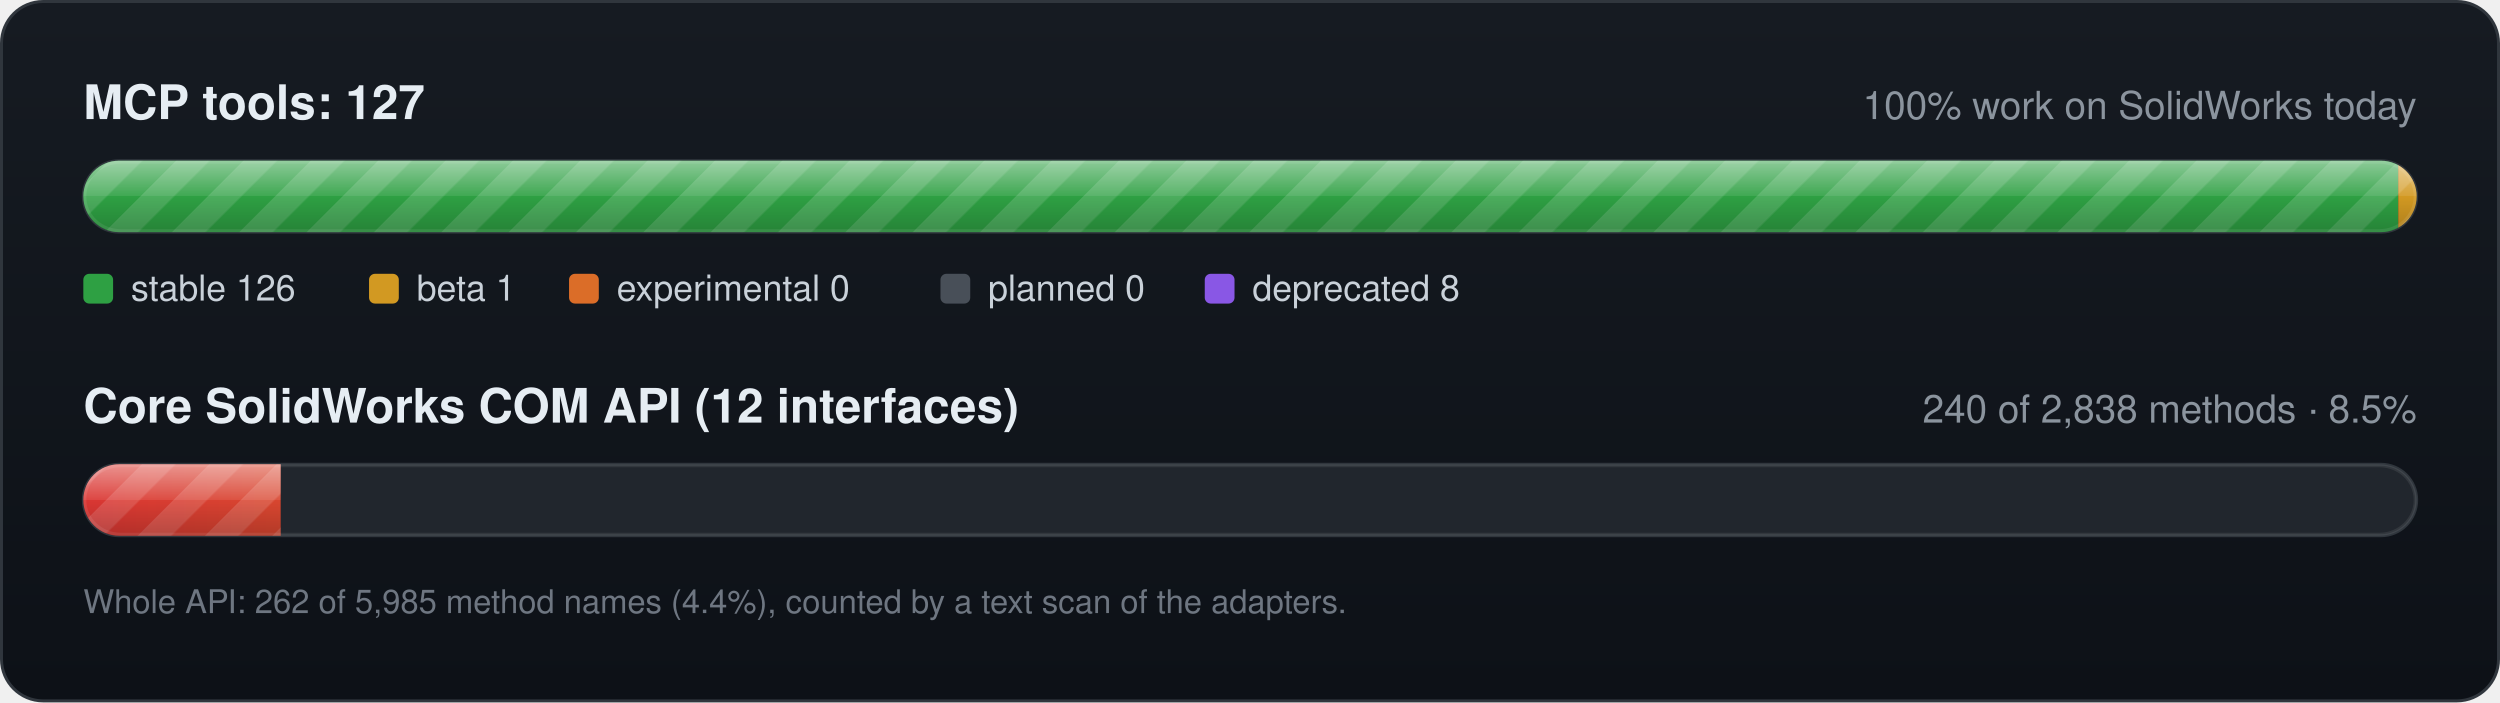
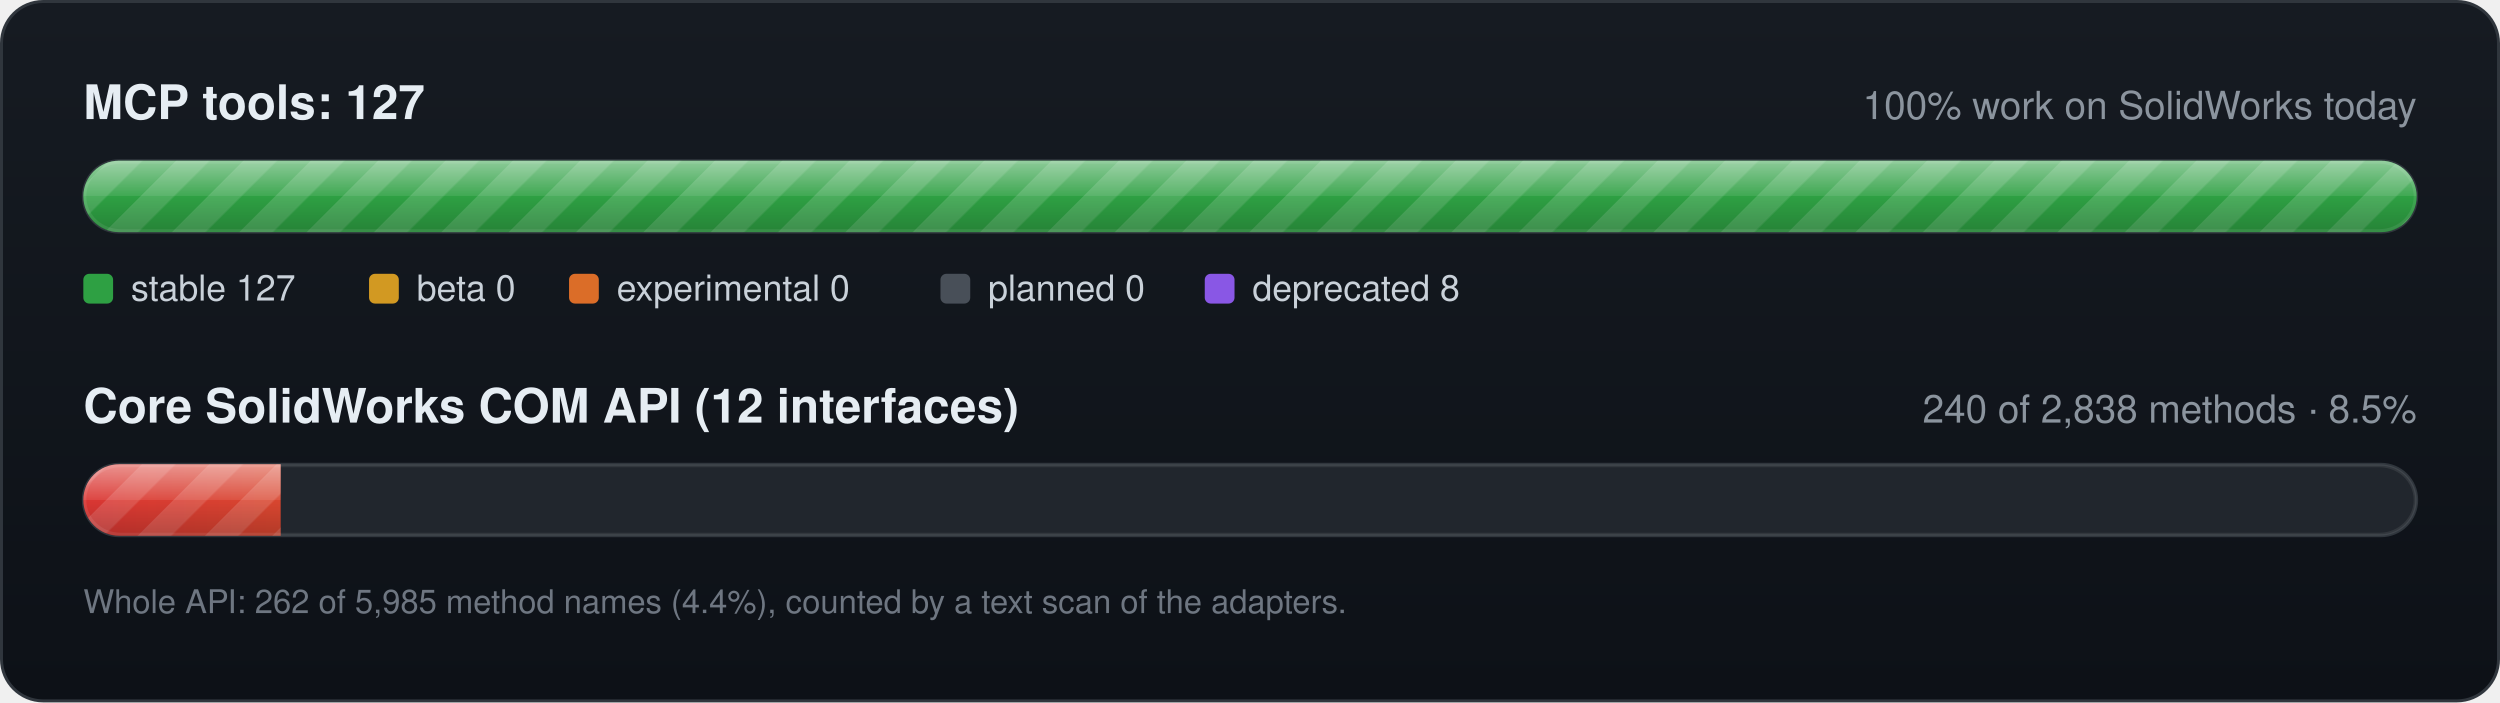
<svg xmlns="http://www.w3.org/2000/svg" width="840" height="236" viewBox="0 0 840 236" role="img" aria-label="Project progress">
  <defs>
    <linearGradient id="panel" x1="0" y1="0" x2="0" y2="1">
      <stop offset="0" stop-color="#161b22" />
      <stop offset="1" stop-color="#0d1117" />
    </linearGradient>
    <linearGradient id="gloss" x1="0" y1="0" x2="0" y2="1">
      <stop offset="0" stop-color="#fff" stop-opacity=".45" />
      <stop offset=".5" stop-color="#fff" stop-opacity=".08" />
      <stop offset=".5" stop-color="#000" stop-opacity="0" />
      <stop offset="1" stop-color="#000" stop-opacity=".18" />
    </linearGradient>
    <linearGradient id="heat" gradientUnits="userSpaceOnUse" x1="28" y1="0" x2="812" y2="0">
      <stop offset="0" stop-color="#da3633" />
      <stop offset=".5" stop-color="#d29922" />
      <stop offset="1" stop-color="#2ea043" />
    </linearGradient>
    <pattern id="stripes" width="16" height="16" patternUnits="userSpaceOnUse" patternTransform="rotate(45)">
      <rect width="8" height="16" fill="#fff" fill-opacity=".14" />
      <animateTransform attributeName="patternTransform" type="translate" additive="sum" from="0 0" to="16 0" dur="1.6s" repeatCount="indefinite" />
    </pattern>
    <clipPath id="track-tools">
      <rect x="28" y="54" width="784" height="24" rx="12.0" />
    </clipPath>
    <clipPath id="track-com">
      <rect x="28" y="156" width="784" height="24" rx="12.0" />
    </clipPath>
  </defs>
  <rect x=".5" y=".5" width="839" height="235" rx="14" fill="url(#panel)" stroke="#30363d" />
  <text x="28" y="40" font-family="-apple-system,'Segoe UI',Helvetica,Arial,sans-serif" font-size="16" fill="#e6edf3" font-weight="600" text-anchor="start">MCP tools: 127</text>
  <text x="812" y="40" font-family="-apple-system,'Segoe UI',Helvetica,Arial,sans-serif" font-size="13" fill="#8b949e" font-weight="400" text-anchor="end">100% work on SolidWorks today</text>
  <rect x="28" y="54" width="784" height="24" rx="12.0" fill="#21262d" stroke="#30363d" />
  <g clip-path="url(#track-tools)">
-     <rect x="28.0" y="54" width="777.8" height="24" fill="#2ea043" />
-     <rect x="805.8" y="54" width="6.2" height="24" fill="#d29922" />
+     <rect x="28.0" y="54" width="784.0" height="24" fill="#2ea043" />
+     <rect x="812.0" y="54" width="0.0" height="24" fill="#d29922" />
    <rect x="812.0" y="54" width="0.0" height="24" fill="#db6d28" />
    <rect x="28" y="54" width="784.0" height="24" fill="url(#stripes)" />
    <rect x="28" y="54" width="784.0" height="24" fill="url(#gloss)" />
  </g>
  <rect x="28.5" y="54.5" width="783" height="23" rx="12.0" fill="none" stroke="#fff" stroke-opacity=".08" />
  <rect x="28" y="92" width="10" height="10" rx="2" fill="#2ea043" />
-   <text x="44" y="101" font-family="-apple-system,'Segoe UI',Helvetica,Arial,sans-serif" font-size="12" fill="#c9d1d9" font-weight="400" text-anchor="start">stable 126</text>
+   <text x="44" y="101" font-family="-apple-system,'Segoe UI',Helvetica,Arial,sans-serif" font-size="12" fill="#c9d1d9" font-weight="400" text-anchor="start">stable 127</text>
  <rect x="124" y="92" width="10" height="10" rx="2" fill="#d29922" />
-   <text x="140" y="101" font-family="-apple-system,'Segoe UI',Helvetica,Arial,sans-serif" font-size="12" fill="#c9d1d9" font-weight="400" text-anchor="start">beta 1</text>
+   <text x="140" y="101" font-family="-apple-system,'Segoe UI',Helvetica,Arial,sans-serif" font-size="12" fill="#c9d1d9" font-weight="400" text-anchor="start">beta 0</text>
  <rect x="191.2" y="92" width="10" height="10" rx="2" fill="#db6d28" />
  <text x="207.2" y="101" font-family="-apple-system,'Segoe UI',Helvetica,Arial,sans-serif" font-size="12" fill="#c9d1d9" font-weight="400" text-anchor="start">experimental 0</text>
  <rect x="316" y="92" width="10" height="10" rx="2" fill="#484f58" />
  <text x="332" y="101" font-family="-apple-system,'Segoe UI',Helvetica,Arial,sans-serif" font-size="12" fill="#c9d1d9" font-weight="400" text-anchor="start">planned 0</text>
  <rect x="404.8" y="92" width="10" height="10" rx="2" fill="#8957e5" />
  <text x="420.8" y="101" font-family="-apple-system,'Segoe UI',Helvetica,Arial,sans-serif" font-size="12" fill="#c9d1d9" font-weight="400" text-anchor="start">deprecated 8</text>
  <text x="28" y="142" font-family="-apple-system,'Segoe UI',Helvetica,Arial,sans-serif" font-size="16" fill="#e6edf3" font-weight="600" text-anchor="start">Core SolidWorks COM API (12 interfaces)</text>
  <text x="812" y="142" font-family="-apple-system,'Segoe UI',Helvetica,Arial,sans-serif" font-size="13" fill="#8b949e" font-weight="400" text-anchor="end">240 of 2,838 methods · 8.5%</text>
  <rect x="28" y="156" width="784" height="24" rx="12.0" fill="#21262d" stroke="#30363d" />
  <g clip-path="url(#track-com)">
    <rect x="28.0" y="156" width="66.3" height="24" fill="url(#heat)" />
    <rect x="28" y="156" width="66.3" height="24" fill="url(#stripes)" />
    <rect x="28" y="156" width="66.3" height="24" fill="url(#gloss)" />
  </g>
  <rect x="28.5" y="156.5" width="783" height="23" rx="12.0" fill="none" stroke="#fff" stroke-opacity=".08" />
  <text x="28" y="206" font-family="-apple-system,'Segoe UI',Helvetica,Arial,sans-serif" font-size="11" fill="#6e7681" font-weight="400" text-anchor="start">Whole API: 262 of 5,985 method names (4.4%), counted by a text scan of the adapters.</text>
</svg>
